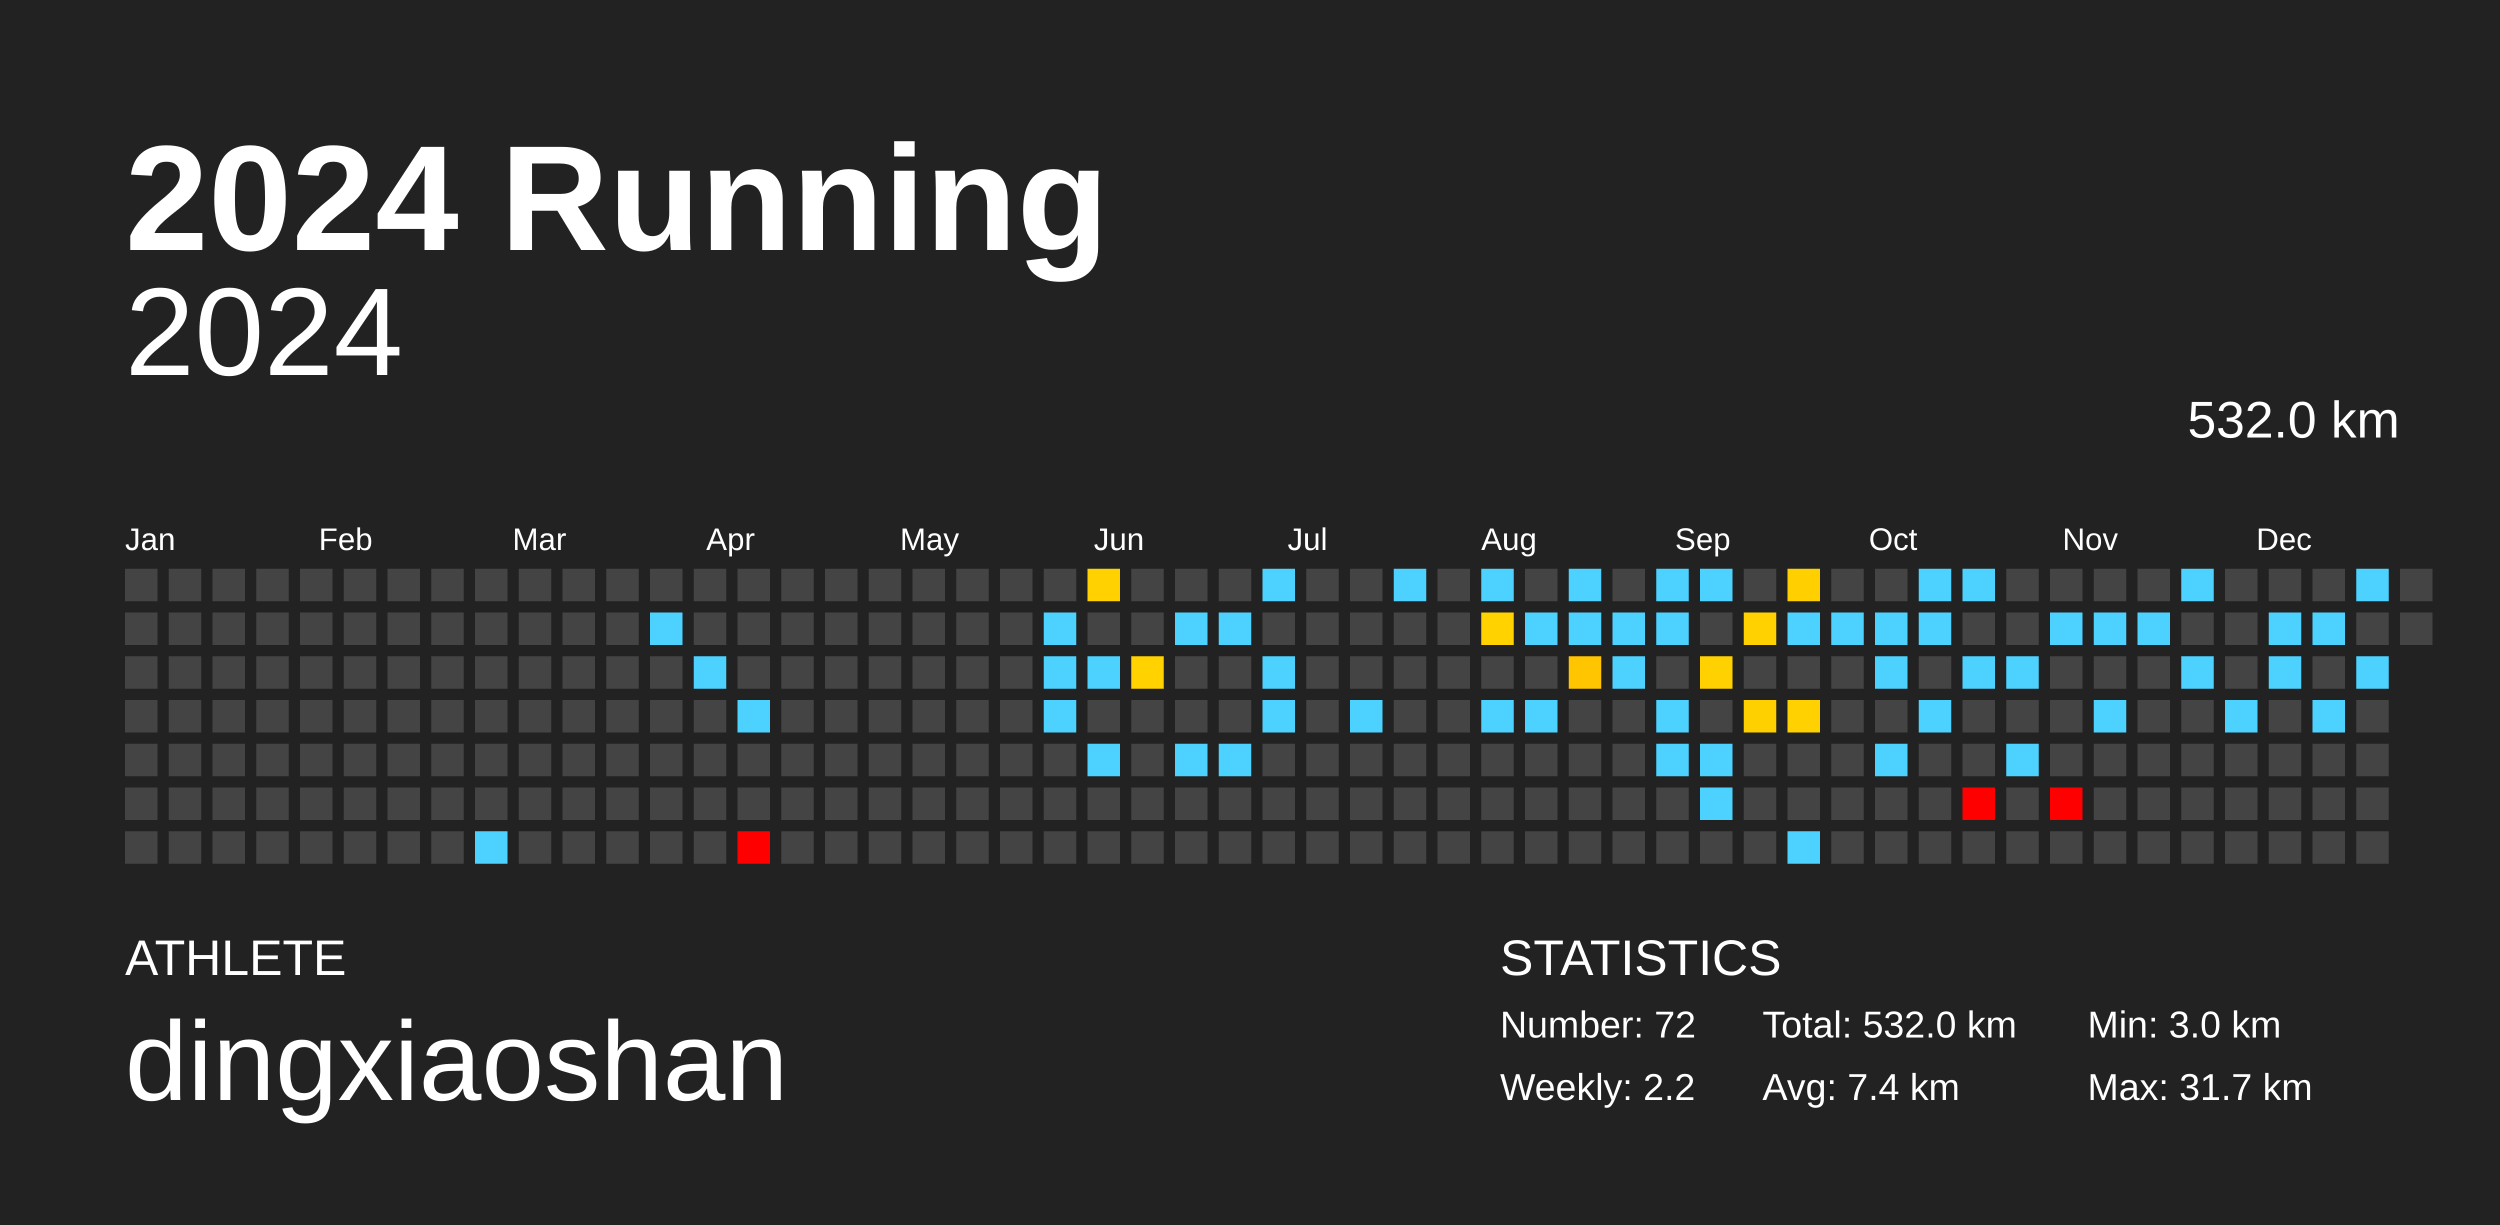
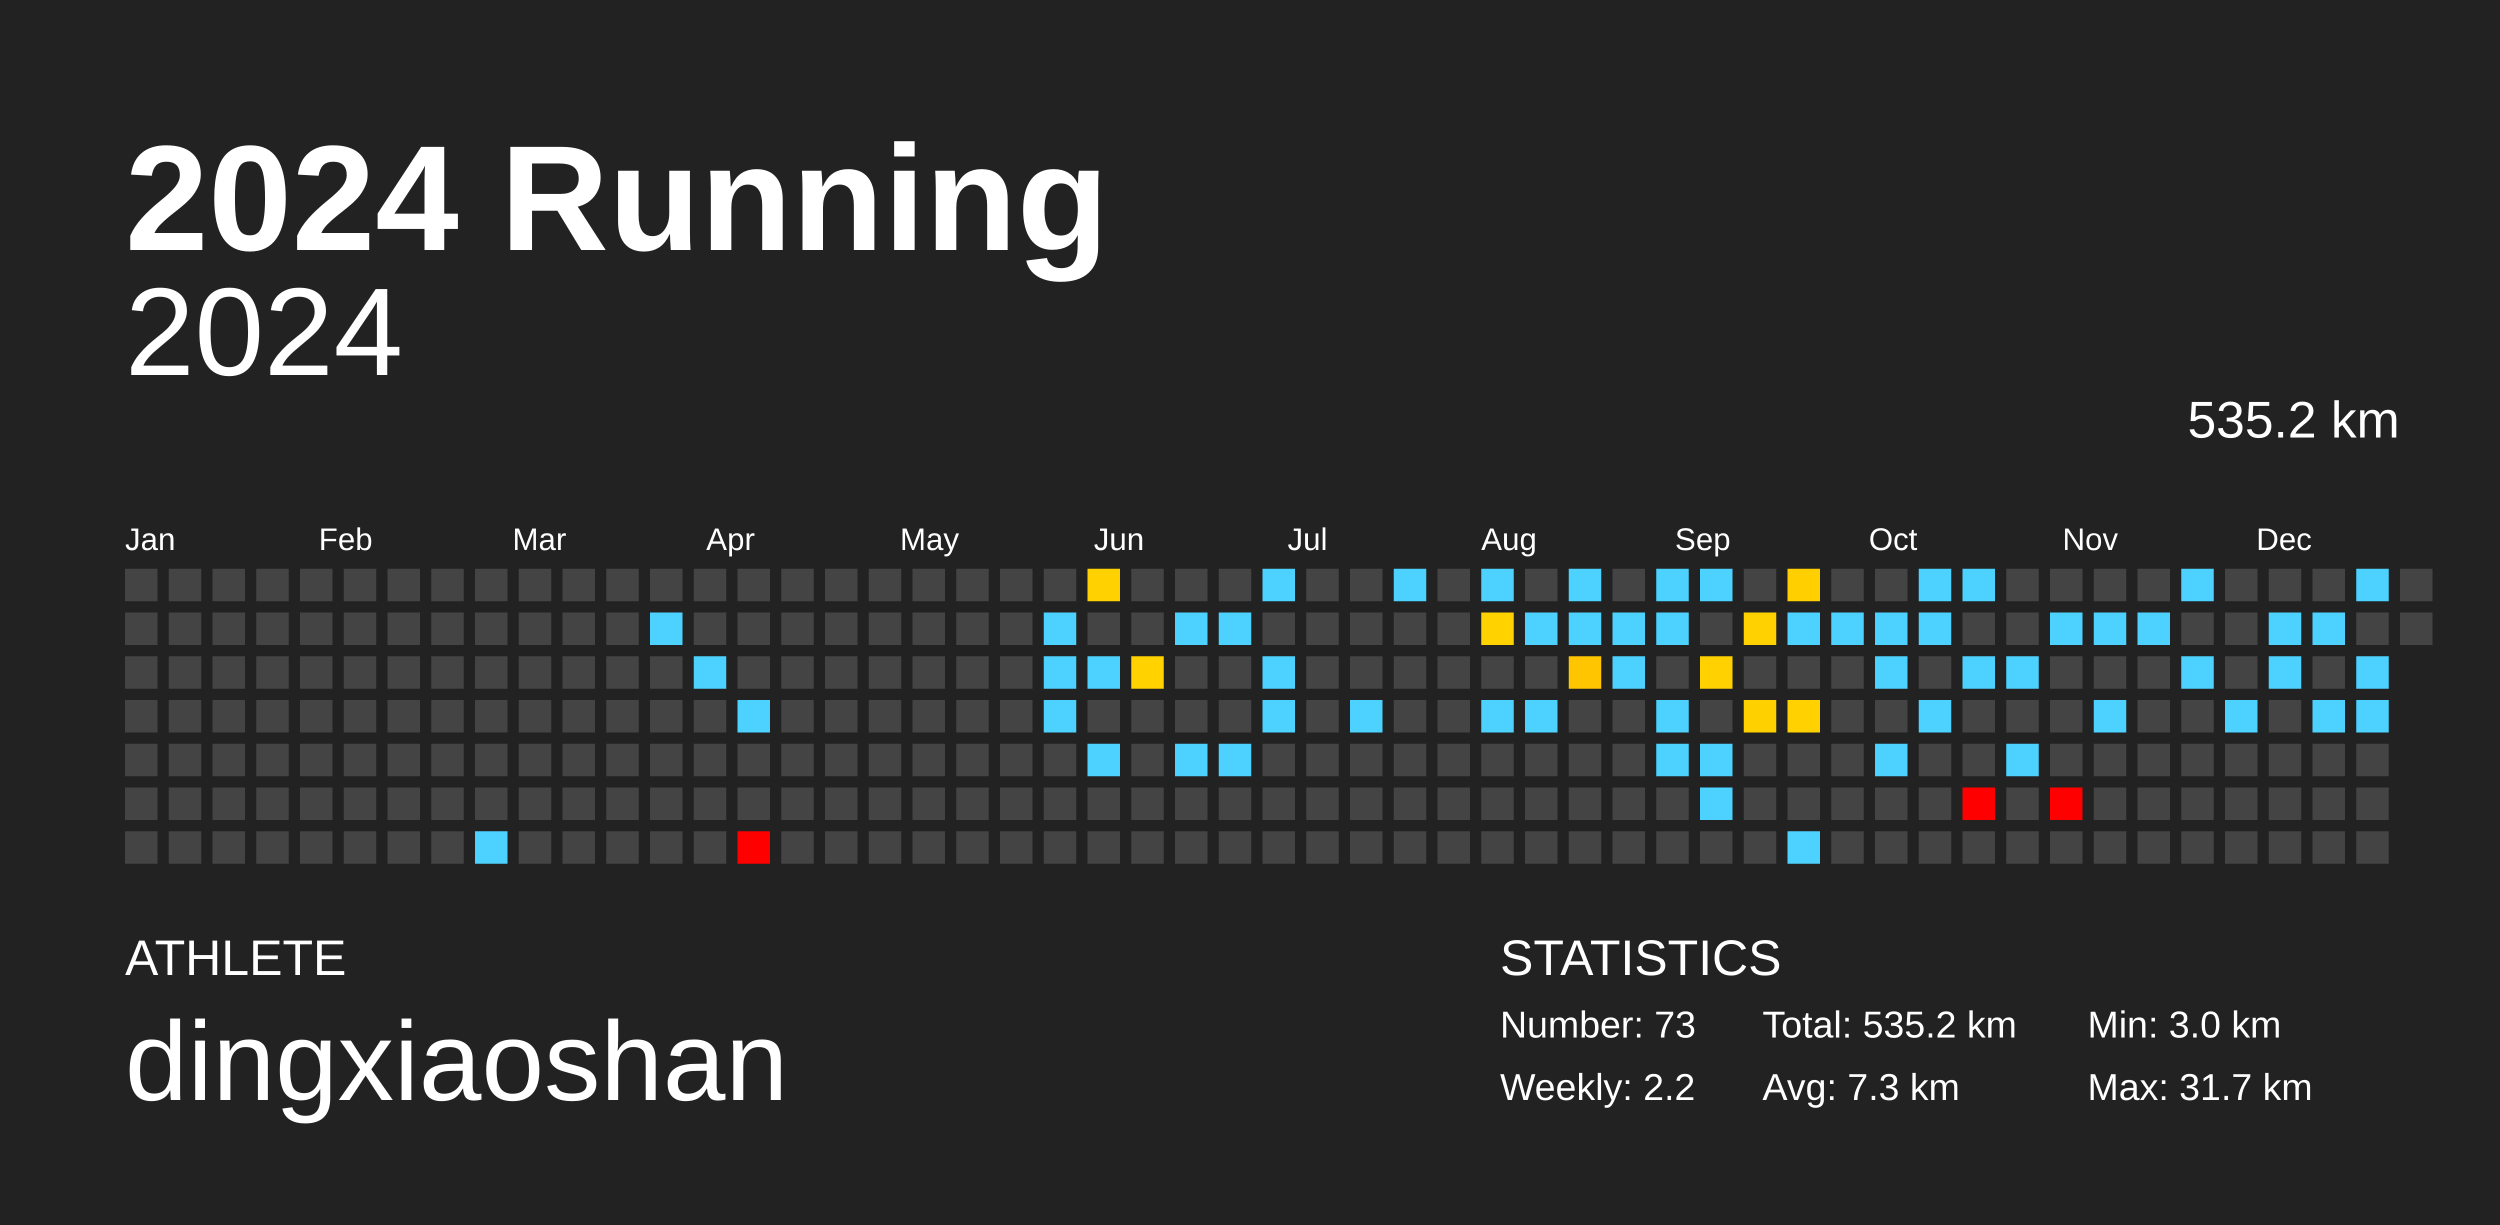
<svg xmlns="http://www.w3.org/2000/svg" baseProfile="full" height="98mm" version="1.1" viewBox="0,0,200,98" width="200mm">
  <defs />
  <rect fill="#222222" height="98" width="200" x="0" y="0" />
  <text fill="#FFFFFF" style="font-size:12px; font-family:Arial; font-weight:bold;" x="10" y="20">2024 Running</text>
  <text fill="#FFFFFF" style="font-size:4px; font-family:Arial" x="10" y="78">ATHLETE</text>
  <text fill="#FFFFFF" style="font-size:9px; font-family:Arial" x="10" y="88">dingxiaoshan</text>
  <text fill="#FFFFFF" style="font-size:4px; font-family:Arial" x="120" y="78">STATISTICS</text>
-   <text fill="#FFFFFF" style="font-size:3px; font-family:Arial" x="120" y="83">Number: 72</text>
+   <text fill="#FFFFFF" style="font-size:3px; font-family:Arial" x="120" y="83">Number: 73</text>
  <text fill="#FFFFFF" style="font-size:3px; font-family:Arial" x="120" y="88">Weekly: 2.2</text>
-   <text fill="#FFFFFF" style="font-size:3px; font-family:Arial" x="141" y="83">Total: 532.0 km</text>
-   <text fill="#FFFFFF" style="font-size:3px; font-family:Arial" x="141" y="88">Avg: 7.4 km</text>
+   <text fill="#FFFFFF" style="font-size:3px; font-family:Arial" x="141" y="83">Total: 535.2 km</text>
+   <text fill="#FFFFFF" style="font-size:3px; font-family:Arial" x="141" y="88">Avg: 7.3 km</text>
  <text fill="#FFFFFF" style="font-size:3px; font-family:Arial" x="167" y="83">Min: 3.0 km</text>
  <text fill="#FFFFFF" style="font-size:3px; font-family:Arial" x="167" y="88">Max: 31.7 km</text>
  <text alignment-baseline="hanging" fill="#FFFFFF" style="font-size:10.0px; font-family:Arial;" x="10" y="30">2024</text>
-   <text alignment-baseline="hanging" fill="#FFFFFF" style="font-size:4.125px; font-family:Arial;" x="175" y="35">532.0 km</text>
+   <text alignment-baseline="hanging" fill="#FFFFFF" style="font-size:4.125px; font-family:Arial;" x="175" y="35">535.2 km</text>
  <text fill="#FFFFFF" style="font-size:2.5px; font-family:Arial" x="10.0" y="44">Jan</text>
  <text fill="#FFFFFF" style="font-size:2.5px; font-family:Arial" x="25.5" y="44">Feb</text>
  <text fill="#FFFFFF" style="font-size:2.5px; font-family:Arial" x="41.0" y="44">Mar</text>
  <text fill="#FFFFFF" style="font-size:2.5px; font-family:Arial" x="56.5" y="44">Apr</text>
  <text fill="#FFFFFF" style="font-size:2.5px; font-family:Arial" x="72.0" y="44">May</text>
  <text fill="#FFFFFF" style="font-size:2.5px; font-family:Arial" x="87.5" y="44">Jun</text>
  <text fill="#FFFFFF" style="font-size:2.5px; font-family:Arial" x="103.0" y="44">Jul</text>
  <text fill="#FFFFFF" style="font-size:2.5px; font-family:Arial" x="118.5" y="44">Aug</text>
  <text fill="#FFFFFF" style="font-size:2.5px; font-family:Arial" x="134.0" y="44">Sep</text>
  <text fill="#FFFFFF" style="font-size:2.5px; font-family:Arial" x="149.5" y="44">Oct</text>
  <text fill="#FFFFFF" style="font-size:2.5px; font-family:Arial" x="165.0" y="44">Nov</text>
  <text fill="#FFFFFF" style="font-size:2.5px; font-family:Arial" x="180.5" y="44">Dec</text>
  <rect fill="#444444" height="2.6" width="2.6" x="10.0" y="45.5" />
  <rect fill="#444444" height="2.6" width="2.6" x="10.0" y="49.0" />
  <rect fill="#444444" height="2.6" width="2.6" x="10.0" y="52.5" />
  <rect fill="#444444" height="2.6" width="2.6" x="10.0" y="56.0" />
  <rect fill="#444444" height="2.6" width="2.6" x="10.0" y="59.5" />
  <rect fill="#444444" height="2.6" width="2.6" x="10.0" y="63.0" />
  <rect fill="#444444" height="2.6" width="2.6" x="10.0" y="66.5" />
  <rect fill="#444444" height="2.6" width="2.6" x="13.5" y="45.5" />
  <rect fill="#444444" height="2.6" width="2.6" x="13.5" y="49.0" />
  <rect fill="#444444" height="2.6" width="2.6" x="13.5" y="52.5" />
  <rect fill="#444444" height="2.6" width="2.6" x="13.5" y="56.0" />
  <rect fill="#444444" height="2.6" width="2.6" x="13.5" y="59.5" />
  <rect fill="#444444" height="2.6" width="2.6" x="13.5" y="63.0" />
  <rect fill="#444444" height="2.6" width="2.6" x="13.5" y="66.5" />
  <rect fill="#444444" height="2.6" width="2.6" x="17.0" y="45.5" />
  <rect fill="#444444" height="2.6" width="2.6" x="17.0" y="49.0" />
  <rect fill="#444444" height="2.6" width="2.6" x="17.0" y="52.5" />
  <rect fill="#444444" height="2.6" width="2.6" x="17.0" y="56.0" />
  <rect fill="#444444" height="2.6" width="2.6" x="17.0" y="59.5" />
  <rect fill="#444444" height="2.6" width="2.6" x="17.0" y="63.0" />
  <rect fill="#444444" height="2.6" width="2.6" x="17.0" y="66.5" />
  <rect fill="#444444" height="2.6" width="2.6" x="20.5" y="45.5" />
  <rect fill="#444444" height="2.6" width="2.6" x="20.5" y="49.0" />
  <rect fill="#444444" height="2.6" width="2.6" x="20.5" y="52.5" />
  <rect fill="#444444" height="2.6" width="2.6" x="20.5" y="56.0" />
  <rect fill="#444444" height="2.6" width="2.6" x="20.5" y="59.5" />
  <rect fill="#444444" height="2.6" width="2.6" x="20.5" y="63.0" />
  <rect fill="#444444" height="2.6" width="2.6" x="20.5" y="66.5" />
  <rect fill="#444444" height="2.6" width="2.6" x="24.0" y="45.5" />
  <rect fill="#444444" height="2.6" width="2.6" x="24.0" y="49.0" />
  <rect fill="#444444" height="2.6" width="2.6" x="24.0" y="52.5" />
  <rect fill="#444444" height="2.6" width="2.6" x="24.0" y="56.0" />
  <rect fill="#444444" height="2.6" width="2.6" x="24.0" y="59.5" />
  <rect fill="#444444" height="2.6" width="2.6" x="24.0" y="63.0" />
  <rect fill="#444444" height="2.6" width="2.6" x="24.0" y="66.5" />
  <rect fill="#444444" height="2.6" width="2.6" x="27.5" y="45.5" />
  <rect fill="#444444" height="2.6" width="2.6" x="27.5" y="49.0" />
  <rect fill="#444444" height="2.6" width="2.6" x="27.5" y="52.5" />
  <rect fill="#444444" height="2.6" width="2.6" x="27.5" y="56.0" />
  <rect fill="#444444" height="2.6" width="2.6" x="27.5" y="59.5" />
  <rect fill="#444444" height="2.6" width="2.6" x="27.5" y="63.0" />
  <rect fill="#444444" height="2.6" width="2.6" x="27.5" y="66.5" />
  <rect fill="#444444" height="2.6" width="2.6" x="31.0" y="45.5" />
  <rect fill="#444444" height="2.6" width="2.6" x="31.0" y="49.0" />
  <rect fill="#444444" height="2.6" width="2.6" x="31.0" y="52.5" />
  <rect fill="#444444" height="2.6" width="2.6" x="31.0" y="56.0" />
  <rect fill="#444444" height="2.6" width="2.6" x="31.0" y="59.5" />
  <rect fill="#444444" height="2.6" width="2.6" x="31.0" y="63.0" />
  <rect fill="#444444" height="2.6" width="2.6" x="31.0" y="66.5" />
  <rect fill="#444444" height="2.6" width="2.6" x="34.5" y="45.5" />
  <rect fill="#444444" height="2.6" width="2.6" x="34.5" y="49.0" />
  <rect fill="#444444" height="2.6" width="2.6" x="34.5" y="52.5" />
  <rect fill="#444444" height="2.6" width="2.6" x="34.5" y="56.0" />
  <rect fill="#444444" height="2.6" width="2.6" x="34.5" y="59.5" />
  <rect fill="#444444" height="2.6" width="2.6" x="34.5" y="63.0" />
  <rect fill="#444444" height="2.6" width="2.6" x="34.5" y="66.5" />
  <rect fill="#444444" height="2.6" width="2.6" x="38.0" y="45.5" />
  <rect fill="#444444" height="2.6" width="2.6" x="38.0" y="49.0" />
  <rect fill="#444444" height="2.6" width="2.6" x="38.0" y="52.5" />
  <rect fill="#444444" height="2.6" width="2.6" x="38.0" y="56.0" />
  <rect fill="#444444" height="2.6" width="2.6" x="38.0" y="59.5" />
  <rect fill="#444444" height="2.6" width="2.6" x="38.0" y="63.0" />
  <rect fill="#4dd2ff" height="2.6" width="2.6" x="38.0" y="66.5" />
  <rect fill="#444444" height="2.6" width="2.6" x="41.5" y="45.5" />
  <rect fill="#444444" height="2.6" width="2.6" x="41.5" y="49.0" />
  <rect fill="#444444" height="2.6" width="2.6" x="41.5" y="52.5" />
  <rect fill="#444444" height="2.6" width="2.6" x="41.5" y="56.0" />
  <rect fill="#444444" height="2.6" width="2.6" x="41.5" y="59.5" />
  <rect fill="#444444" height="2.6" width="2.6" x="41.5" y="63.0" />
  <rect fill="#444444" height="2.6" width="2.6" x="41.5" y="66.5" />
  <rect fill="#444444" height="2.6" width="2.6" x="45.0" y="45.5" />
  <rect fill="#444444" height="2.6" width="2.6" x="45.0" y="49.0" />
  <rect fill="#444444" height="2.6" width="2.6" x="45.0" y="52.5" />
  <rect fill="#444444" height="2.6" width="2.6" x="45.0" y="56.0" />
  <rect fill="#444444" height="2.6" width="2.6" x="45.0" y="59.5" />
  <rect fill="#444444" height="2.6" width="2.6" x="45.0" y="63.0" />
  <rect fill="#444444" height="2.6" width="2.6" x="45.0" y="66.5" />
  <rect fill="#444444" height="2.6" width="2.6" x="48.5" y="45.5" />
  <rect fill="#444444" height="2.6" width="2.6" x="48.5" y="49.0" />
  <rect fill="#444444" height="2.6" width="2.6" x="48.5" y="52.5" />
  <rect fill="#444444" height="2.6" width="2.6" x="48.5" y="56.0" />
  <rect fill="#444444" height="2.6" width="2.6" x="48.5" y="59.5" />
  <rect fill="#444444" height="2.6" width="2.6" x="48.5" y="63.0" />
  <rect fill="#444444" height="2.6" width="2.6" x="48.5" y="66.5" />
  <rect fill="#444444" height="2.6" width="2.6" x="52.0" y="45.5" />
  <rect fill="#4dd2ff" height="2.6" width="2.6" x="52.0" y="49.0" />
  <rect fill="#444444" height="2.6" width="2.6" x="52.0" y="52.5" />
  <rect fill="#444444" height="2.6" width="2.6" x="52.0" y="56.0" />
  <rect fill="#444444" height="2.6" width="2.6" x="52.0" y="59.5" />
  <rect fill="#444444" height="2.6" width="2.6" x="52.0" y="63.0" />
  <rect fill="#444444" height="2.6" width="2.6" x="52.0" y="66.5" />
  <rect fill="#444444" height="2.6" width="2.6" x="55.5" y="45.5" />
  <rect fill="#444444" height="2.6" width="2.6" x="55.5" y="49.0" />
  <rect fill="#4dd2ff" height="2.6" width="2.6" x="55.5" y="52.5" />
  <rect fill="#444444" height="2.6" width="2.6" x="55.5" y="56.0" />
  <rect fill="#444444" height="2.6" width="2.6" x="55.5" y="59.5" />
  <rect fill="#444444" height="2.6" width="2.6" x="55.5" y="63.0" />
  <rect fill="#444444" height="2.6" width="2.6" x="55.5" y="66.5" />
  <rect fill="#444444" height="2.6" width="2.6" x="59.0" y="45.5" />
  <rect fill="#444444" height="2.6" width="2.6" x="59.0" y="49.0" />
  <rect fill="#444444" height="2.6" width="2.6" x="59.0" y="52.5" />
  <rect fill="#4dd2ff" height="2.6" width="2.6" x="59.0" y="56.0" />
  <rect fill="#444444" height="2.6" width="2.6" x="59.0" y="59.5" />
  <rect fill="#444444" height="2.6" width="2.6" x="59.0" y="63.0" />
  <rect fill="red" height="2.6" width="2.6" x="59.0" y="66.5" />
  <rect fill="#444444" height="2.6" width="2.6" x="62.5" y="45.5" />
  <rect fill="#444444" height="2.6" width="2.6" x="62.5" y="49.0" />
  <rect fill="#444444" height="2.6" width="2.6" x="62.5" y="52.5" />
  <rect fill="#444444" height="2.6" width="2.6" x="62.5" y="56.0" />
  <rect fill="#444444" height="2.6" width="2.6" x="62.5" y="59.5" />
  <rect fill="#444444" height="2.6" width="2.6" x="62.5" y="63.0" />
  <rect fill="#444444" height="2.6" width="2.6" x="62.5" y="66.5" />
  <rect fill="#444444" height="2.6" width="2.6" x="66.0" y="45.5" />
  <rect fill="#444444" height="2.6" width="2.6" x="66.0" y="49.0" />
  <rect fill="#444444" height="2.6" width="2.6" x="66.0" y="52.5" />
  <rect fill="#444444" height="2.6" width="2.6" x="66.0" y="56.0" />
  <rect fill="#444444" height="2.6" width="2.6" x="66.0" y="59.5" />
  <rect fill="#444444" height="2.6" width="2.6" x="66.0" y="63.0" />
  <rect fill="#444444" height="2.6" width="2.6" x="66.0" y="66.5" />
  <rect fill="#444444" height="2.6" width="2.6" x="69.5" y="45.5" />
  <rect fill="#444444" height="2.6" width="2.6" x="69.5" y="49.0" />
  <rect fill="#444444" height="2.6" width="2.6" x="69.5" y="52.5" />
  <rect fill="#444444" height="2.6" width="2.6" x="69.5" y="56.0" />
  <rect fill="#444444" height="2.6" width="2.6" x="69.5" y="59.5" />
  <rect fill="#444444" height="2.6" width="2.6" x="69.5" y="63.0" />
  <rect fill="#444444" height="2.6" width="2.6" x="69.5" y="66.5" />
  <rect fill="#444444" height="2.6" width="2.6" x="73.0" y="45.5" />
  <rect fill="#444444" height="2.6" width="2.6" x="73.0" y="49.0" />
  <rect fill="#444444" height="2.6" width="2.6" x="73.0" y="52.5" />
  <rect fill="#444444" height="2.6" width="2.6" x="73.0" y="56.0" />
  <rect fill="#444444" height="2.6" width="2.6" x="73.0" y="59.5" />
  <rect fill="#444444" height="2.6" width="2.6" x="73.0" y="63.0" />
  <rect fill="#444444" height="2.6" width="2.6" x="73.0" y="66.5" />
  <rect fill="#444444" height="2.6" width="2.6" x="76.5" y="45.5" />
  <rect fill="#444444" height="2.6" width="2.6" x="76.5" y="49.0" />
  <rect fill="#444444" height="2.6" width="2.6" x="76.5" y="52.5" />
  <rect fill="#444444" height="2.6" width="2.6" x="76.5" y="56.0" />
  <rect fill="#444444" height="2.6" width="2.6" x="76.5" y="59.5" />
  <rect fill="#444444" height="2.6" width="2.6" x="76.5" y="63.0" />
  <rect fill="#444444" height="2.6" width="2.6" x="76.5" y="66.5" />
  <rect fill="#444444" height="2.6" width="2.6" x="80.0" y="45.5" />
  <rect fill="#444444" height="2.6" width="2.6" x="80.0" y="49.0" />
  <rect fill="#444444" height="2.6" width="2.6" x="80.0" y="52.5" />
  <rect fill="#444444" height="2.6" width="2.6" x="80.0" y="56.0" />
  <rect fill="#444444" height="2.6" width="2.6" x="80.0" y="59.5" />
  <rect fill="#444444" height="2.6" width="2.6" x="80.0" y="63.0" />
  <rect fill="#444444" height="2.6" width="2.6" x="80.0" y="66.5" />
  <rect fill="#444444" height="2.6" width="2.6" x="83.5" y="45.5" />
  <rect fill="#4dd2ff" height="2.6" width="2.6" x="83.5" y="49.0" />
  <rect fill="#4dd2ff" height="2.6" width="2.6" x="83.5" y="52.5" />
  <rect fill="#4dd2ff" height="2.6" width="2.6" x="83.5" y="56.0" />
  <rect fill="#444444" height="2.6" width="2.6" x="83.5" y="59.5" />
  <rect fill="#444444" height="2.6" width="2.6" x="83.5" y="63.0" />
  <rect fill="#444444" height="2.6" width="2.6" x="83.5" y="66.5" />
  <rect fill="#ffd100" height="2.6" width="2.6" x="87.0" y="45.5" />
  <rect fill="#444444" height="2.6" width="2.6" x="87.0" y="49.0" />
  <rect fill="#4dd2ff" height="2.6" width="2.6" x="87.0" y="52.5" />
  <rect fill="#444444" height="2.6" width="2.6" x="87.0" y="56.0" />
  <rect fill="#4dd2ff" height="2.6" width="2.6" x="87.0" y="59.5" />
  <rect fill="#444444" height="2.6" width="2.6" x="87.0" y="63.0" />
  <rect fill="#444444" height="2.6" width="2.6" x="87.0" y="66.5" />
  <rect fill="#444444" height="2.6" width="2.6" x="90.5" y="45.5" />
  <rect fill="#444444" height="2.6" width="2.6" x="90.5" y="49.0" />
  <rect fill="#ffd200" height="2.6" width="2.6" x="90.5" y="52.5" />
  <rect fill="#444444" height="2.6" width="2.6" x="90.5" y="56.0" />
  <rect fill="#444444" height="2.6" width="2.6" x="90.5" y="59.5" />
  <rect fill="#444444" height="2.6" width="2.6" x="90.5" y="63.0" />
  <rect fill="#444444" height="2.6" width="2.6" x="90.5" y="66.5" />
  <rect fill="#444444" height="2.6" width="2.6" x="94.0" y="45.5" />
  <rect fill="#4dd2ff" height="2.6" width="2.6" x="94.0" y="49.0" />
  <rect fill="#444444" height="2.6" width="2.6" x="94.0" y="52.5" />
  <rect fill="#444444" height="2.6" width="2.6" x="94.0" y="56.0" />
  <rect fill="#4dd2ff" height="2.6" width="2.6" x="94.0" y="59.5" />
  <rect fill="#444444" height="2.6" width="2.6" x="94.0" y="63.0" />
  <rect fill="#444444" height="2.6" width="2.6" x="94.0" y="66.5" />
  <rect fill="#444444" height="2.6" width="2.6" x="97.5" y="45.5" />
  <rect fill="#4dd2ff" height="2.6" width="2.6" x="97.5" y="49.0" />
  <rect fill="#444444" height="2.6" width="2.6" x="97.5" y="52.5" />
  <rect fill="#444444" height="2.6" width="2.6" x="97.5" y="56.0" />
  <rect fill="#4dd2ff" height="2.6" width="2.6" x="97.5" y="59.5" />
  <rect fill="#444444" height="2.6" width="2.6" x="97.5" y="63.0" />
  <rect fill="#444444" height="2.6" width="2.6" x="97.5" y="66.5" />
  <rect fill="#4dd2ff" height="2.6" width="2.6" x="101.0" y="45.5" />
  <rect fill="#444444" height="2.6" width="2.6" x="101.0" y="49.0" />
  <rect fill="#4dd2ff" height="2.6" width="2.6" x="101.0" y="52.5" />
  <rect fill="#4dd2ff" height="2.6" width="2.6" x="101.0" y="56.0" />
  <rect fill="#444444" height="2.6" width="2.6" x="101.0" y="59.5" />
  <rect fill="#444444" height="2.6" width="2.6" x="101.0" y="63.0" />
  <rect fill="#444444" height="2.6" width="2.6" x="101.0" y="66.5" />
  <rect fill="#444444" height="2.6" width="2.6" x="104.5" y="45.5" />
  <rect fill="#444444" height="2.6" width="2.6" x="104.5" y="49.0" />
  <rect fill="#444444" height="2.6" width="2.6" x="104.5" y="52.5" />
  <rect fill="#444444" height="2.6" width="2.6" x="104.5" y="56.0" />
  <rect fill="#444444" height="2.6" width="2.6" x="104.5" y="59.5" />
  <rect fill="#444444" height="2.6" width="2.6" x="104.5" y="63.0" />
  <rect fill="#444444" height="2.6" width="2.6" x="104.5" y="66.5" />
  <rect fill="#444444" height="2.6" width="2.6" x="108.0" y="45.5" />
  <rect fill="#444444" height="2.6" width="2.6" x="108.0" y="49.0" />
  <rect fill="#444444" height="2.6" width="2.6" x="108.0" y="52.5" />
  <rect fill="#4dd2ff" height="2.6" width="2.6" x="108.0" y="56.0" />
  <rect fill="#444444" height="2.6" width="2.6" x="108.0" y="59.5" />
  <rect fill="#444444" height="2.6" width="2.6" x="108.0" y="63.0" />
  <rect fill="#444444" height="2.6" width="2.6" x="108.0" y="66.5" />
  <rect fill="#4dd2ff" height="2.6" width="2.6" x="111.5" y="45.5" />
  <rect fill="#444444" height="2.6" width="2.6" x="111.5" y="49.0" />
  <rect fill="#444444" height="2.6" width="2.6" x="111.5" y="52.5" />
  <rect fill="#444444" height="2.6" width="2.6" x="111.5" y="56.0" />
  <rect fill="#444444" height="2.6" width="2.6" x="111.5" y="59.5" />
  <rect fill="#444444" height="2.6" width="2.6" x="111.5" y="63.0" />
  <rect fill="#444444" height="2.6" width="2.6" x="111.5" y="66.5" />
  <rect fill="#444444" height="2.6" width="2.6" x="115.0" y="45.5" />
  <rect fill="#444444" height="2.6" width="2.6" x="115.0" y="49.0" />
  <rect fill="#444444" height="2.6" width="2.6" x="115.0" y="52.5" />
  <rect fill="#444444" height="2.6" width="2.6" x="115.0" y="56.0" />
  <rect fill="#444444" height="2.6" width="2.6" x="115.0" y="59.5" />
  <rect fill="#444444" height="2.6" width="2.6" x="115.0" y="63.0" />
  <rect fill="#444444" height="2.6" width="2.6" x="115.0" y="66.5" />
  <rect fill="#4dd2ff" height="2.6" width="2.6" x="118.5" y="45.5" />
  <rect fill="#ffd200" height="2.6" width="2.6" x="118.5" y="49.0" />
  <rect fill="#444444" height="2.6" width="2.6" x="118.5" y="52.5" />
  <rect fill="#4dd2ff" height="2.6" width="2.6" x="118.5" y="56.0" />
  <rect fill="#444444" height="2.6" width="2.6" x="118.5" y="59.5" />
  <rect fill="#444444" height="2.6" width="2.6" x="118.5" y="63.0" />
  <rect fill="#444444" height="2.6" width="2.6" x="118.5" y="66.5" />
  <rect fill="#444444" height="2.6" width="2.6" x="122.0" y="45.5" />
  <rect fill="#4dd2ff" height="2.6" width="2.6" x="122.0" y="49.0" />
  <rect fill="#444444" height="2.6" width="2.6" x="122.0" y="52.5" />
  <rect fill="#4dd2ff" height="2.6" width="2.6" x="122.0" y="56.0" />
  <rect fill="#444444" height="2.6" width="2.6" x="122.0" y="59.5" />
  <rect fill="#444444" height="2.6" width="2.6" x="122.0" y="63.0" />
  <rect fill="#444444" height="2.6" width="2.6" x="122.0" y="66.5" />
  <rect fill="#4dd2ff" height="2.6" width="2.6" x="125.5" y="45.5" />
  <rect fill="#4dd2ff" height="2.6" width="2.6" x="125.5" y="49.0" />
  <rect fill="#ffc500" height="2.6" width="2.6" x="125.5" y="52.5" />
  <rect fill="#444444" height="2.6" width="2.6" x="125.5" y="56.0" />
  <rect fill="#444444" height="2.6" width="2.6" x="125.5" y="59.5" />
  <rect fill="#444444" height="2.6" width="2.6" x="125.5" y="63.0" />
  <rect fill="#444444" height="2.6" width="2.6" x="125.5" y="66.5" />
  <rect fill="#444444" height="2.6" width="2.6" x="129.0" y="45.5" />
  <rect fill="#4dd2ff" height="2.6" width="2.6" x="129.0" y="49.0" />
  <rect fill="#4dd2ff" height="2.6" width="2.6" x="129.0" y="52.5" />
  <rect fill="#444444" height="2.6" width="2.6" x="129.0" y="56.0" />
  <rect fill="#444444" height="2.6" width="2.6" x="129.0" y="59.5" />
  <rect fill="#444444" height="2.6" width="2.6" x="129.0" y="63.0" />
  <rect fill="#444444" height="2.6" width="2.6" x="129.0" y="66.5" />
  <rect fill="#4dd2ff" height="2.6" width="2.6" x="132.5" y="45.5" />
  <rect fill="#4dd2ff" height="2.6" width="2.6" x="132.5" y="49.0" />
  <rect fill="#444444" height="2.6" width="2.6" x="132.5" y="52.5" />
  <rect fill="#4dd2ff" height="2.6" width="2.6" x="132.5" y="56.0" />
  <rect fill="#4dd2ff" height="2.6" width="2.6" x="132.5" y="59.5" />
  <rect fill="#444444" height="2.6" width="2.6" x="132.5" y="63.0" />
  <rect fill="#444444" height="2.6" width="2.6" x="132.5" y="66.5" />
  <rect fill="#4dd2ff" height="2.6" width="2.6" x="136.0" y="45.5" />
  <rect fill="#444444" height="2.6" width="2.6" x="136.0" y="49.0" />
  <rect fill="#ffd100" height="2.6" width="2.6" x="136.0" y="52.5" />
  <rect fill="#444444" height="2.6" width="2.6" x="136.0" y="56.0" />
  <rect fill="#4dd2ff" height="2.6" width="2.6" x="136.0" y="59.5" />
  <rect fill="#4dd2ff" height="2.6" width="2.6" x="136.0" y="63.0" />
  <rect fill="#444444" height="2.6" width="2.6" x="136.0" y="66.5" />
  <rect fill="#444444" height="2.6" width="2.6" x="139.5" y="45.5" />
  <rect fill="#ffd100" height="2.6" width="2.6" x="139.5" y="49.0" />
  <rect fill="#444444" height="2.6" width="2.6" x="139.5" y="52.5" />
  <rect fill="#ffd000" height="2.6" width="2.6" x="139.5" y="56.0" />
  <rect fill="#444444" height="2.6" width="2.6" x="139.5" y="59.5" />
  <rect fill="#444444" height="2.6" width="2.6" x="139.5" y="63.0" />
  <rect fill="#444444" height="2.6" width="2.6" x="139.5" y="66.5" />
  <rect fill="#ffcf00" height="2.6" width="2.6" x="143.0" y="45.5" />
  <rect fill="#4dd2ff" height="2.6" width="2.6" x="143.0" y="49.0" />
  <rect fill="#444444" height="2.6" width="2.6" x="143.0" y="52.5" />
  <rect fill="#ffd100" height="2.6" width="2.6" x="143.0" y="56.0" />
  <rect fill="#444444" height="2.6" width="2.6" x="143.0" y="59.5" />
  <rect fill="#444444" height="2.6" width="2.6" x="143.0" y="63.0" />
  <rect fill="#4dd2ff" height="2.6" width="2.6" x="143.0" y="66.5" />
  <rect fill="#444444" height="2.6" width="2.6" x="146.5" y="45.5" />
  <rect fill="#4dd2ff" height="2.6" width="2.6" x="146.5" y="49.0" />
  <rect fill="#444444" height="2.6" width="2.6" x="146.5" y="52.5" />
  <rect fill="#444444" height="2.6" width="2.6" x="146.5" y="56.0" />
  <rect fill="#444444" height="2.6" width="2.6" x="146.5" y="59.5" />
  <rect fill="#444444" height="2.6" width="2.6" x="146.5" y="63.0" />
  <rect fill="#444444" height="2.6" width="2.6" x="146.5" y="66.5" />
  <rect fill="#444444" height="2.6" width="2.6" x="150.0" y="45.5" />
  <rect fill="#4dd2ff" height="2.6" width="2.6" x="150.0" y="49.0" />
  <rect fill="#4dd2ff" height="2.6" width="2.6" x="150.0" y="52.5" />
  <rect fill="#444444" height="2.6" width="2.6" x="150.0" y="56.0" />
  <rect fill="#4dd2ff" height="2.6" width="2.6" x="150.0" y="59.5" />
  <rect fill="#444444" height="2.6" width="2.6" x="150.0" y="63.0" />
  <rect fill="#444444" height="2.6" width="2.6" x="150.0" y="66.5" />
  <rect fill="#4dd2ff" height="2.6" width="2.6" x="153.5" y="45.5" />
  <rect fill="#4dd2ff" height="2.6" width="2.6" x="153.5" y="49.0" />
  <rect fill="#444444" height="2.6" width="2.6" x="153.5" y="52.5" />
  <rect fill="#4dd2ff" height="2.6" width="2.6" x="153.5" y="56.0" />
  <rect fill="#444444" height="2.6" width="2.6" x="153.5" y="59.5" />
  <rect fill="#444444" height="2.6" width="2.6" x="153.5" y="63.0" />
  <rect fill="#444444" height="2.6" width="2.6" x="153.5" y="66.5" />
  <rect fill="#4dd2ff" height="2.6" width="2.6" x="157.0" y="45.5" />
  <rect fill="#444444" height="2.6" width="2.6" x="157.0" y="49.0" />
  <rect fill="#4dd2ff" height="2.6" width="2.6" x="157.0" y="52.5" />
  <rect fill="#444444" height="2.6" width="2.6" x="157.0" y="56.0" />
  <rect fill="#444444" height="2.6" width="2.6" x="157.0" y="59.5" />
  <rect fill="red" height="2.6" width="2.6" x="157.0" y="63.0" />
  <rect fill="#444444" height="2.6" width="2.6" x="157.0" y="66.5" />
  <rect fill="#444444" height="2.6" width="2.6" x="160.5" y="45.5" />
  <rect fill="#444444" height="2.6" width="2.6" x="160.5" y="49.0" />
  <rect fill="#4dd2ff" height="2.6" width="2.6" x="160.5" y="52.5" />
  <rect fill="#444444" height="2.6" width="2.6" x="160.5" y="56.0" />
  <rect fill="#4dd2ff" height="2.6" width="2.6" x="160.5" y="59.5" />
  <rect fill="#444444" height="2.6" width="2.6" x="160.5" y="63.0" />
  <rect fill="#444444" height="2.6" width="2.6" x="160.5" y="66.5" />
  <rect fill="#444444" height="2.6" width="2.6" x="164.0" y="45.5" />
  <rect fill="#4dd2ff" height="2.6" width="2.6" x="164.0" y="49.0" />
  <rect fill="#444444" height="2.6" width="2.6" x="164.0" y="52.5" />
  <rect fill="#444444" height="2.6" width="2.6" x="164.0" y="56.0" />
  <rect fill="#444444" height="2.6" width="2.6" x="164.0" y="59.5" />
  <rect fill="red" height="2.6" width="2.6" x="164.0" y="63.0" />
  <rect fill="#444444" height="2.6" width="2.6" x="164.0" y="66.5" />
  <rect fill="#444444" height="2.6" width="2.6" x="167.5" y="45.5" />
  <rect fill="#4dd2ff" height="2.6" width="2.6" x="167.5" y="49.0" />
  <rect fill="#444444" height="2.6" width="2.6" x="167.5" y="52.5" />
  <rect fill="#4dd2ff" height="2.6" width="2.6" x="167.5" y="56.0" />
  <rect fill="#444444" height="2.6" width="2.6" x="167.5" y="59.5" />
  <rect fill="#444444" height="2.6" width="2.6" x="167.5" y="63.0" />
  <rect fill="#444444" height="2.6" width="2.6" x="167.5" y="66.5" />
  <rect fill="#444444" height="2.6" width="2.6" x="171.0" y="45.5" />
  <rect fill="#4dd2ff" height="2.6" width="2.6" x="171.0" y="49.0" />
  <rect fill="#444444" height="2.6" width="2.6" x="171.0" y="52.5" />
  <rect fill="#444444" height="2.6" width="2.6" x="171.0" y="56.0" />
  <rect fill="#444444" height="2.6" width="2.6" x="171.0" y="59.5" />
  <rect fill="#444444" height="2.6" width="2.6" x="171.0" y="63.0" />
  <rect fill="#444444" height="2.6" width="2.6" x="171.0" y="66.5" />
  <rect fill="#4dd2ff" height="2.6" width="2.6" x="174.5" y="45.5" />
  <rect fill="#444444" height="2.6" width="2.6" x="174.5" y="49.0" />
  <rect fill="#4dd2ff" height="2.6" width="2.6" x="174.5" y="52.5" />
  <rect fill="#444444" height="2.6" width="2.6" x="174.5" y="56.0" />
  <rect fill="#444444" height="2.6" width="2.6" x="174.5" y="59.5" />
  <rect fill="#444444" height="2.6" width="2.6" x="174.5" y="63.0" />
  <rect fill="#444444" height="2.6" width="2.6" x="174.5" y="66.5" />
  <rect fill="#444444" height="2.6" width="2.6" x="178.0" y="45.5" />
  <rect fill="#444444" height="2.6" width="2.6" x="178.0" y="49.0" />
  <rect fill="#444444" height="2.6" width="2.6" x="178.0" y="52.5" />
  <rect fill="#4dd2ff" height="2.6" width="2.6" x="178.0" y="56.0" />
  <rect fill="#444444" height="2.6" width="2.6" x="178.0" y="59.5" />
  <rect fill="#444444" height="2.6" width="2.6" x="178.0" y="63.0" />
  <rect fill="#444444" height="2.6" width="2.6" x="178.0" y="66.5" />
  <rect fill="#444444" height="2.6" width="2.6" x="181.5" y="45.5" />
  <rect fill="#4dd2ff" height="2.6" width="2.6" x="181.5" y="49.0" />
  <rect fill="#4dd2ff" height="2.6" width="2.6" x="181.5" y="52.5" />
  <rect fill="#444444" height="2.6" width="2.6" x="181.5" y="56.0" />
  <rect fill="#444444" height="2.6" width="2.6" x="181.5" y="59.5" />
  <rect fill="#444444" height="2.6" width="2.6" x="181.5" y="63.0" />
  <rect fill="#444444" height="2.6" width="2.6" x="181.5" y="66.5" />
  <rect fill="#444444" height="2.6" width="2.6" x="185.0" y="45.5" />
  <rect fill="#4dd2ff" height="2.6" width="2.6" x="185.0" y="49.0" />
  <rect fill="#444444" height="2.6" width="2.6" x="185.0" y="52.5" />
  <rect fill="#4dd2ff" height="2.6" width="2.6" x="185.0" y="56.0" />
  <rect fill="#444444" height="2.6" width="2.6" x="185.0" y="59.5" />
  <rect fill="#444444" height="2.6" width="2.6" x="185.0" y="63.0" />
  <rect fill="#444444" height="2.6" width="2.6" x="185.0" y="66.5" />
  <rect fill="#4dd2ff" height="2.6" width="2.6" x="188.5" y="45.5" />
  <rect fill="#444444" height="2.6" width="2.6" x="188.5" y="49.0" />
  <rect fill="#4dd2ff" height="2.6" width="2.6" x="188.5" y="52.5" />
-   <rect fill="#444444" height="2.6" width="2.6" x="188.5" y="56.0" />
+   <rect fill="#4dd2ff" height="2.6" width="2.6" x="188.5" y="56.0" />
  <rect fill="#444444" height="2.6" width="2.6" x="188.5" y="59.5" />
  <rect fill="#444444" height="2.6" width="2.6" x="188.5" y="63.0" />
  <rect fill="#444444" height="2.6" width="2.6" x="188.5" y="66.5" />
  <rect fill="#444444" height="2.6" width="2.6" x="192.0" y="45.5" />
  <rect fill="#444444" height="2.6" width="2.6" x="192.0" y="49.0" />
</svg>
